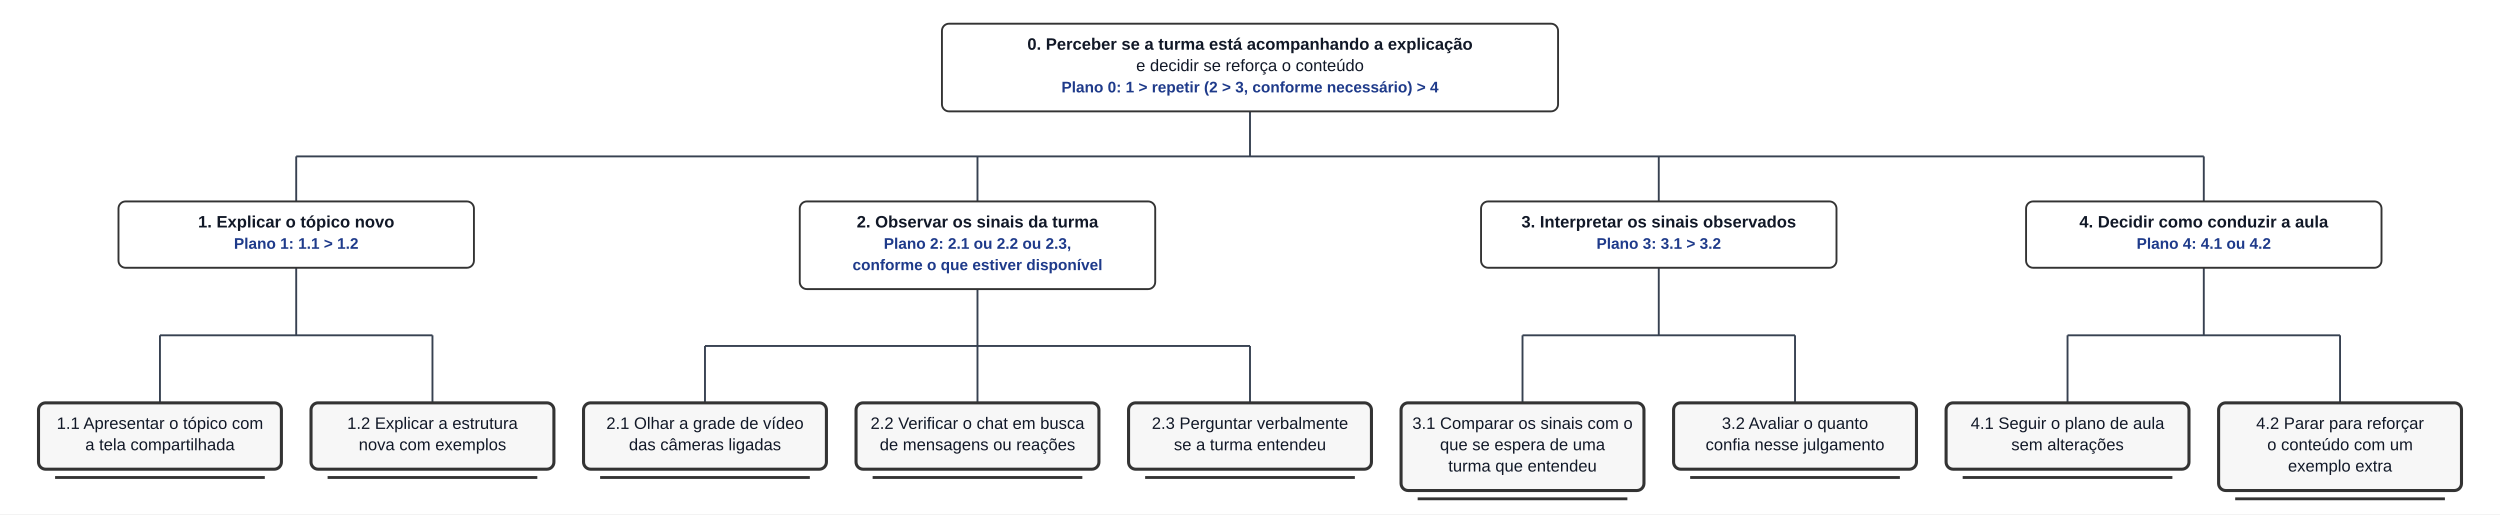
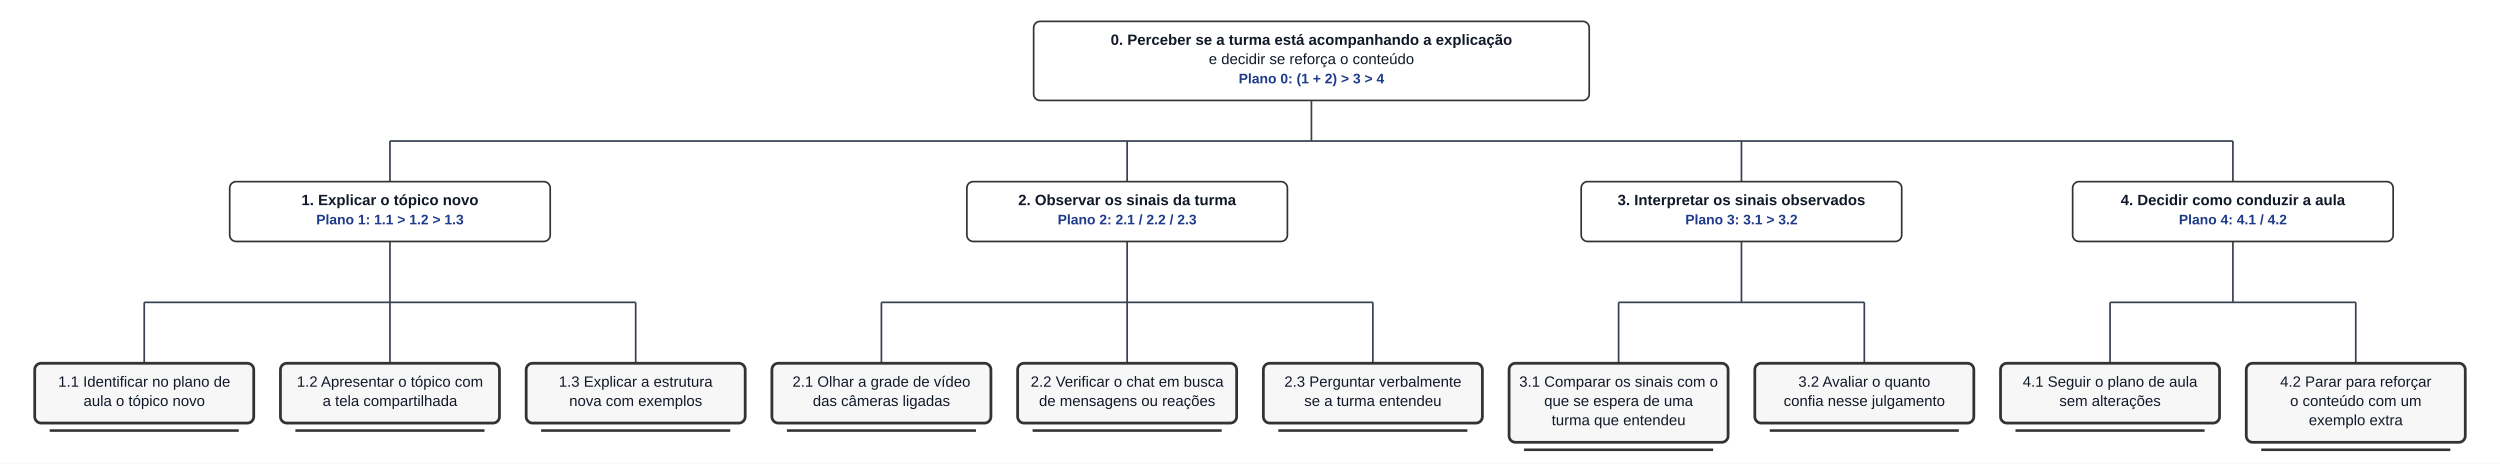
- <svg xmlns="http://www.w3.org/2000/svg" width="2110" height="434" viewBox="0 0 2110 434" font-family="Arial, Helvetica, sans-serif">
-   <rect width="2110" height="434" fill="#fff" />
-   <line x1="1055.0" y1="94" x2="1055.0" y2="132.0" stroke="#374151" stroke-width="1.6" />
-   <line x1="250.0" y1="132.0" x2="1860.0" y2="132.0" stroke="#374151" stroke-width="1.6" />
-   <line x1="250.0" y1="132.0" x2="250.0" y2="170" stroke="#374151" stroke-width="1.6" />
-   <line x1="825.0" y1="132.0" x2="825.0" y2="170" stroke="#374151" stroke-width="1.6" />
-   <line x1="1400.0" y1="132.0" x2="1400.0" y2="170" stroke="#374151" stroke-width="1.6" />
-   <line x1="1860.0" y1="132.0" x2="1860.0" y2="170" stroke="#374151" stroke-width="1.6" />
-   <line x1="250.0" y1="226" x2="250.0" y2="283.0" stroke="#374151" stroke-width="1.6" />
-   <line x1="135.0" y1="283.0" x2="365.0" y2="283.0" stroke="#374151" stroke-width="1.6" />
+ <svg xmlns="http://www.w3.org/2000/svg" width="2340" height="434" viewBox="0 0 2340 434" font-family="Arial, Helvetica, sans-serif">
+   <rect width="2340" height="434" fill="#fff" />
+   <line x1="1227.5" y1="94" x2="1227.5" y2="132.0" stroke="#374151" stroke-width="1.6" />
+   <line x1="365.0" y1="132.0" x2="2090.0" y2="132.0" stroke="#374151" stroke-width="1.6" />
+   <line x1="365.0" y1="132.0" x2="365.0" y2="170" stroke="#374151" stroke-width="1.6" />
+   <line x1="1055.0" y1="132.0" x2="1055.0" y2="170" stroke="#374151" stroke-width="1.6" />
+   <line x1="1630.0" y1="132.0" x2="1630.0" y2="170" stroke="#374151" stroke-width="1.6" />
+   <line x1="2090.0" y1="132.0" x2="2090.0" y2="170" stroke="#374151" stroke-width="1.6" />
+   <line x1="365.0" y1="226" x2="365.0" y2="283.0" stroke="#374151" stroke-width="1.6" />
+   <line x1="135.0" y1="283.0" x2="595.0" y2="283.0" stroke="#374151" stroke-width="1.6" />
  <line x1="135.0" y1="283.0" x2="135.0" y2="340" stroke="#374151" stroke-width="1.6" />
  <line x1="365.0" y1="283.0" x2="365.0" y2="340" stroke="#374151" stroke-width="1.6" />
-   <line x1="825.0" y1="244" x2="825.0" y2="292.0" stroke="#374151" stroke-width="1.6" />
-   <line x1="595.0" y1="292.0" x2="1055.0" y2="292.0" stroke="#374151" stroke-width="1.6" />
-   <line x1="595.0" y1="292.0" x2="595.0" y2="340" stroke="#374151" stroke-width="1.6" />
-   <line x1="825.0" y1="292.0" x2="825.0" y2="340" stroke="#374151" stroke-width="1.6" />
-   <line x1="1055.0" y1="292.0" x2="1055.0" y2="340" stroke="#374151" stroke-width="1.6" />
-   <line x1="1400.0" y1="226" x2="1400.0" y2="283.0" stroke="#374151" stroke-width="1.6" />
-   <line x1="1285.0" y1="283.0" x2="1515.0" y2="283.0" stroke="#374151" stroke-width="1.6" />
+   <line x1="595.0" y1="283.0" x2="595.0" y2="340" stroke="#374151" stroke-width="1.6" />
+   <line x1="1055.0" y1="226" x2="1055.0" y2="283.0" stroke="#374151" stroke-width="1.6" />
+   <line x1="825.0" y1="283.0" x2="1285.0" y2="283.0" stroke="#374151" stroke-width="1.6" />
+   <line x1="825.0" y1="283.0" x2="825.0" y2="340" stroke="#374151" stroke-width="1.6" />
+   <line x1="1055.0" y1="283.0" x2="1055.0" y2="340" stroke="#374151" stroke-width="1.6" />
  <line x1="1285.0" y1="283.0" x2="1285.0" y2="340" stroke="#374151" stroke-width="1.6" />
+   <line x1="1630.0" y1="226" x2="1630.0" y2="283.0" stroke="#374151" stroke-width="1.6" />
+   <line x1="1515.0" y1="283.0" x2="1745.0" y2="283.0" stroke="#374151" stroke-width="1.6" />
  <line x1="1515.0" y1="283.0" x2="1515.0" y2="340" stroke="#374151" stroke-width="1.6" />
-   <line x1="1860.0" y1="226" x2="1860.0" y2="283.0" stroke="#374151" stroke-width="1.6" />
-   <line x1="1745.0" y1="283.0" x2="1975.0" y2="283.0" stroke="#374151" stroke-width="1.6" />
  <line x1="1745.0" y1="283.0" x2="1745.0" y2="340" stroke="#374151" stroke-width="1.6" />
+   <line x1="2090.0" y1="226" x2="2090.0" y2="283.0" stroke="#374151" stroke-width="1.6" />
+   <line x1="1975.0" y1="283.0" x2="2205.0" y2="283.0" stroke="#374151" stroke-width="1.6" />
  <line x1="1975.0" y1="283.0" x2="1975.0" y2="340" stroke="#374151" stroke-width="1.6" />
-   <rect x="795.0" y="20" width="520" height="74" rx="6" fill="#ffffff" stroke="#333" stroke-width="1.6" />
-   <text x="1055.0" y="42" font-size="14" font-weight="bold" fill="#111827" text-anchor="middle">0. Perceber se a turma está acompanhando a explicação</text>
-   <text x="1055.0" y="60" font-size="14" font-weight="normal" fill="#111827" text-anchor="middle">e decidir se reforça o conteúdo</text>
-   <text x="1055.0" y="78" font-size="13" font-weight="bold" fill="#1e3a8a" text-anchor="middle">Plano 0: 1 &gt; repetir (2 &gt; 3, conforme necessário) &gt; 4</text>
-   <rect x="100.0" y="170" width="300" height="56" rx="6" fill="#ffffff" stroke="#333" stroke-width="1.6" />
-   <text x="250.0" y="192" font-size="14" font-weight="bold" fill="#111827" text-anchor="middle">1. Explicar o tópico novo</text>
-   <text x="250.0" y="210" font-size="13" font-weight="bold" fill="#1e3a8a" text-anchor="middle">Plano 1: 1.1 &gt; 1.2</text>
+   <line x1="2205.0" y1="283.0" x2="2205.0" y2="340" stroke="#374151" stroke-width="1.6" />
+   <rect x="967.5" y="20" width="520" height="74" rx="6" fill="#ffffff" stroke="#333" stroke-width="1.6" />
+   <text x="1227.5" y="42" font-size="14" font-weight="bold" fill="#111827" text-anchor="middle">0. Perceber se a turma está acompanhando a explicação</text>
+   <text x="1227.5" y="60" font-size="14" font-weight="normal" fill="#111827" text-anchor="middle">e decidir se reforça o conteúdo</text>
+   <text x="1227.5" y="78" font-size="13" font-weight="bold" fill="#1e3a8a" text-anchor="middle">Plano 0: (1 + 2) &gt; 3 &gt; 4</text>
+   <rect x="215.0" y="170" width="300" height="56" rx="6" fill="#ffffff" stroke="#333" stroke-width="1.6" />
+   <text x="365.0" y="192" font-size="14" font-weight="bold" fill="#111827" text-anchor="middle">1. Explicar o tópico novo</text>
+   <text x="365.0" y="210" font-size="13" font-weight="bold" fill="#1e3a8a" text-anchor="middle">Plano 1: 1.1 &gt; 1.2 &gt; 1.3</text>
  <rect x="32.5" y="340" width="205" height="56" rx="6" fill="#f7f7f7" stroke="#333" stroke-width="2.6" />
  <line x1="46.5" y1="403" x2="223.5" y2="403" stroke="#333" stroke-width="2.4" />
-   <text x="135.0" y="362" font-size="14" font-weight="normal" fill="#111827" text-anchor="middle">1.1 Apresentar o tópico com</text>
-   <text x="135.0" y="380" font-size="14" font-weight="normal" fill="#111827" text-anchor="middle">a tela compartilhada</text>
+   <text x="135.0" y="362" font-size="14" font-weight="normal" fill="#111827" text-anchor="middle">1.1 Identificar no plano de</text>
+   <text x="135.0" y="380" font-size="14" font-weight="normal" fill="#111827" text-anchor="middle">aula o tópico novo</text>
  <rect x="262.5" y="340" width="205" height="56" rx="6" fill="#f7f7f7" stroke="#333" stroke-width="2.6" />
  <line x1="276.5" y1="403" x2="453.5" y2="403" stroke="#333" stroke-width="2.4" />
-   <text x="365.0" y="362" font-size="14" font-weight="normal" fill="#111827" text-anchor="middle">1.2 Explicar a estrutura</text>
-   <text x="365.0" y="380" font-size="14" font-weight="normal" fill="#111827" text-anchor="middle">nova com exemplos</text>
-   <rect x="675.0" y="170" width="300" height="74" rx="6" fill="#ffffff" stroke="#333" stroke-width="1.6" />
-   <text x="825.0" y="192" font-size="14" font-weight="bold" fill="#111827" text-anchor="middle">2. Observar os sinais da turma</text>
-   <text x="825.0" y="210" font-size="13" font-weight="bold" fill="#1e3a8a" text-anchor="middle">Plano 2: 2.1 ou 2.2 ou 2.3,</text>
-   <text x="825.0" y="228" font-size="13" font-weight="bold" fill="#1e3a8a" text-anchor="middle">conforme o que estiver disponível</text>
+   <text x="365.0" y="362" font-size="14" font-weight="normal" fill="#111827" text-anchor="middle">1.2 Apresentar o tópico com</text>
+   <text x="365.0" y="380" font-size="14" font-weight="normal" fill="#111827" text-anchor="middle">a tela compartilhada</text>
  <rect x="492.5" y="340" width="205" height="56" rx="6" fill="#f7f7f7" stroke="#333" stroke-width="2.6" />
  <line x1="506.5" y1="403" x2="683.5" y2="403" stroke="#333" stroke-width="2.4" />
-   <text x="595.0" y="362" font-size="14" font-weight="normal" fill="#111827" text-anchor="middle">2.1 Olhar a grade de vídeo</text>
-   <text x="595.0" y="380" font-size="14" font-weight="normal" fill="#111827" text-anchor="middle">das câmeras ligadas</text>
+   <text x="595.0" y="362" font-size="14" font-weight="normal" fill="#111827" text-anchor="middle">1.3 Explicar a estrutura</text>
+   <text x="595.0" y="380" font-size="14" font-weight="normal" fill="#111827" text-anchor="middle">nova com exemplos</text>
+   <rect x="905.0" y="170" width="300" height="56" rx="6" fill="#ffffff" stroke="#333" stroke-width="1.6" />
+   <text x="1055.0" y="192" font-size="14" font-weight="bold" fill="#111827" text-anchor="middle">2. Observar os sinais da turma</text>
+   <text x="1055.0" y="210" font-size="13" font-weight="bold" fill="#1e3a8a" text-anchor="middle">Plano 2: 2.1 / 2.2 / 2.3</text>
  <rect x="722.5" y="340" width="205" height="56" rx="6" fill="#f7f7f7" stroke="#333" stroke-width="2.6" />
  <line x1="736.5" y1="403" x2="913.5" y2="403" stroke="#333" stroke-width="2.4" />
-   <text x="825.0" y="362" font-size="14" font-weight="normal" fill="#111827" text-anchor="middle">2.2 Verificar o chat em busca</text>
-   <text x="825.0" y="380" font-size="14" font-weight="normal" fill="#111827" text-anchor="middle">de mensagens ou reações</text>
+   <text x="825.0" y="362" font-size="14" font-weight="normal" fill="#111827" text-anchor="middle">2.1 Olhar a grade de vídeo</text>
+   <text x="825.0" y="380" font-size="14" font-weight="normal" fill="#111827" text-anchor="middle">das câmeras ligadas</text>
  <rect x="952.5" y="340" width="205" height="56" rx="6" fill="#f7f7f7" stroke="#333" stroke-width="2.6" />
  <line x1="966.5" y1="403" x2="1143.5" y2="403" stroke="#333" stroke-width="2.4" />
-   <text x="1055.0" y="362" font-size="14" font-weight="normal" fill="#111827" text-anchor="middle">2.3 Perguntar verbalmente</text>
-   <text x="1055.0" y="380" font-size="14" font-weight="normal" fill="#111827" text-anchor="middle">se a turma entendeu</text>
-   <rect x="1250.0" y="170" width="300" height="56" rx="6" fill="#ffffff" stroke="#333" stroke-width="1.6" />
-   <text x="1400.0" y="192" font-size="14" font-weight="bold" fill="#111827" text-anchor="middle">3. Interpretar os sinais observados</text>
-   <text x="1400.0" y="210" font-size="13" font-weight="bold" fill="#1e3a8a" text-anchor="middle">Plano 3: 3.1 &gt; 3.2</text>
-   <rect x="1182.5" y="340" width="205" height="74" rx="6" fill="#f7f7f7" stroke="#333" stroke-width="2.6" />
-   <line x1="1196.5" y1="421" x2="1373.5" y2="421" stroke="#333" stroke-width="2.4" />
-   <text x="1285.0" y="362" font-size="14" font-weight="normal" fill="#111827" text-anchor="middle">3.1 Comparar os sinais com o</text>
-   <text x="1285.0" y="380" font-size="14" font-weight="normal" fill="#111827" text-anchor="middle">que se espera de uma</text>
-   <text x="1285.0" y="398" font-size="14" font-weight="normal" fill="#111827" text-anchor="middle">turma que entendeu</text>
-   <rect x="1412.5" y="340" width="205" height="56" rx="6" fill="#f7f7f7" stroke="#333" stroke-width="2.6" />
-   <line x1="1426.5" y1="403" x2="1603.5" y2="403" stroke="#333" stroke-width="2.4" />
-   <text x="1515.0" y="362" font-size="14" font-weight="normal" fill="#111827" text-anchor="middle">3.2 Avaliar o quanto</text>
-   <text x="1515.0" y="380" font-size="14" font-weight="normal" fill="#111827" text-anchor="middle">confia nesse julgamento</text>
-   <rect x="1710.0" y="170" width="300" height="56" rx="6" fill="#ffffff" stroke="#333" stroke-width="1.6" />
-   <text x="1860.0" y="192" font-size="14" font-weight="bold" fill="#111827" text-anchor="middle">4. Decidir como conduzir a aula</text>
-   <text x="1860.0" y="210" font-size="13" font-weight="bold" fill="#1e3a8a" text-anchor="middle">Plano 4: 4.1 ou 4.2</text>
+   <text x="1055.0" y="362" font-size="14" font-weight="normal" fill="#111827" text-anchor="middle">2.2 Verificar o chat em busca</text>
+   <text x="1055.0" y="380" font-size="14" font-weight="normal" fill="#111827" text-anchor="middle">de mensagens ou reações</text>
+   <rect x="1182.5" y="340" width="205" height="56" rx="6" fill="#f7f7f7" stroke="#333" stroke-width="2.6" />
+   <line x1="1196.5" y1="403" x2="1373.5" y2="403" stroke="#333" stroke-width="2.4" />
+   <text x="1285.0" y="362" font-size="14" font-weight="normal" fill="#111827" text-anchor="middle">2.3 Perguntar verbalmente</text>
+   <text x="1285.0" y="380" font-size="14" font-weight="normal" fill="#111827" text-anchor="middle">se a turma entendeu</text>
+   <rect x="1480.0" y="170" width="300" height="56" rx="6" fill="#ffffff" stroke="#333" stroke-width="1.6" />
+   <text x="1630.0" y="192" font-size="14" font-weight="bold" fill="#111827" text-anchor="middle">3. Interpretar os sinais observados</text>
+   <text x="1630.0" y="210" font-size="13" font-weight="bold" fill="#1e3a8a" text-anchor="middle">Plano 3: 3.1 &gt; 3.2</text>
+   <rect x="1412.5" y="340" width="205" height="74" rx="6" fill="#f7f7f7" stroke="#333" stroke-width="2.6" />
+   <line x1="1426.5" y1="421" x2="1603.5" y2="421" stroke="#333" stroke-width="2.4" />
+   <text x="1515.0" y="362" font-size="14" font-weight="normal" fill="#111827" text-anchor="middle">3.1 Comparar os sinais com o</text>
+   <text x="1515.0" y="380" font-size="14" font-weight="normal" fill="#111827" text-anchor="middle">que se espera de uma</text>
+   <text x="1515.0" y="398" font-size="14" font-weight="normal" fill="#111827" text-anchor="middle">turma que entendeu</text>
  <rect x="1642.5" y="340" width="205" height="56" rx="6" fill="#f7f7f7" stroke="#333" stroke-width="2.6" />
  <line x1="1656.5" y1="403" x2="1833.5" y2="403" stroke="#333" stroke-width="2.4" />
-   <text x="1745.0" y="362" font-size="14" font-weight="normal" fill="#111827" text-anchor="middle">4.1 Seguir o plano de aula</text>
-   <text x="1745.0" y="380" font-size="14" font-weight="normal" fill="#111827" text-anchor="middle">sem alterações</text>
-   <rect x="1872.5" y="340" width="205" height="74" rx="6" fill="#f7f7f7" stroke="#333" stroke-width="2.6" />
-   <line x1="1886.5" y1="421" x2="2063.5" y2="421" stroke="#333" stroke-width="2.4" />
-   <text x="1975.0" y="362" font-size="14" font-weight="normal" fill="#111827" text-anchor="middle">4.2 Parar para reforçar</text>
-   <text x="1975.0" y="380" font-size="14" font-weight="normal" fill="#111827" text-anchor="middle">o conteúdo com um</text>
-   <text x="1975.0" y="398" font-size="14" font-weight="normal" fill="#111827" text-anchor="middle">exemplo extra</text>
+   <text x="1745.0" y="362" font-size="14" font-weight="normal" fill="#111827" text-anchor="middle">3.2 Avaliar o quanto</text>
+   <text x="1745.0" y="380" font-size="14" font-weight="normal" fill="#111827" text-anchor="middle">confia nesse julgamento</text>
+   <rect x="1940.0" y="170" width="300" height="56" rx="6" fill="#ffffff" stroke="#333" stroke-width="1.6" />
+   <text x="2090.0" y="192" font-size="14" font-weight="bold" fill="#111827" text-anchor="middle">4. Decidir como conduzir a aula</text>
+   <text x="2090.0" y="210" font-size="13" font-weight="bold" fill="#1e3a8a" text-anchor="middle">Plano 4: 4.1 / 4.2</text>
+   <rect x="1872.5" y="340" width="205" height="56" rx="6" fill="#f7f7f7" stroke="#333" stroke-width="2.6" />
+   <line x1="1886.5" y1="403" x2="2063.5" y2="403" stroke="#333" stroke-width="2.4" />
+   <text x="1975.0" y="362" font-size="14" font-weight="normal" fill="#111827" text-anchor="middle">4.1 Seguir o plano de aula</text>
+   <text x="1975.0" y="380" font-size="14" font-weight="normal" fill="#111827" text-anchor="middle">sem alterações</text>
+   <rect x="2102.5" y="340" width="205" height="74" rx="6" fill="#f7f7f7" stroke="#333" stroke-width="2.6" />
+   <line x1="2116.5" y1="421" x2="2293.5" y2="421" stroke="#333" stroke-width="2.4" />
+   <text x="2205.0" y="362" font-size="14" font-weight="normal" fill="#111827" text-anchor="middle">4.2 Parar para reforçar</text>
+   <text x="2205.0" y="380" font-size="14" font-weight="normal" fill="#111827" text-anchor="middle">o conteúdo com um</text>
+   <text x="2205.0" y="398" font-size="14" font-weight="normal" fill="#111827" text-anchor="middle">exemplo extra</text>
</svg>
